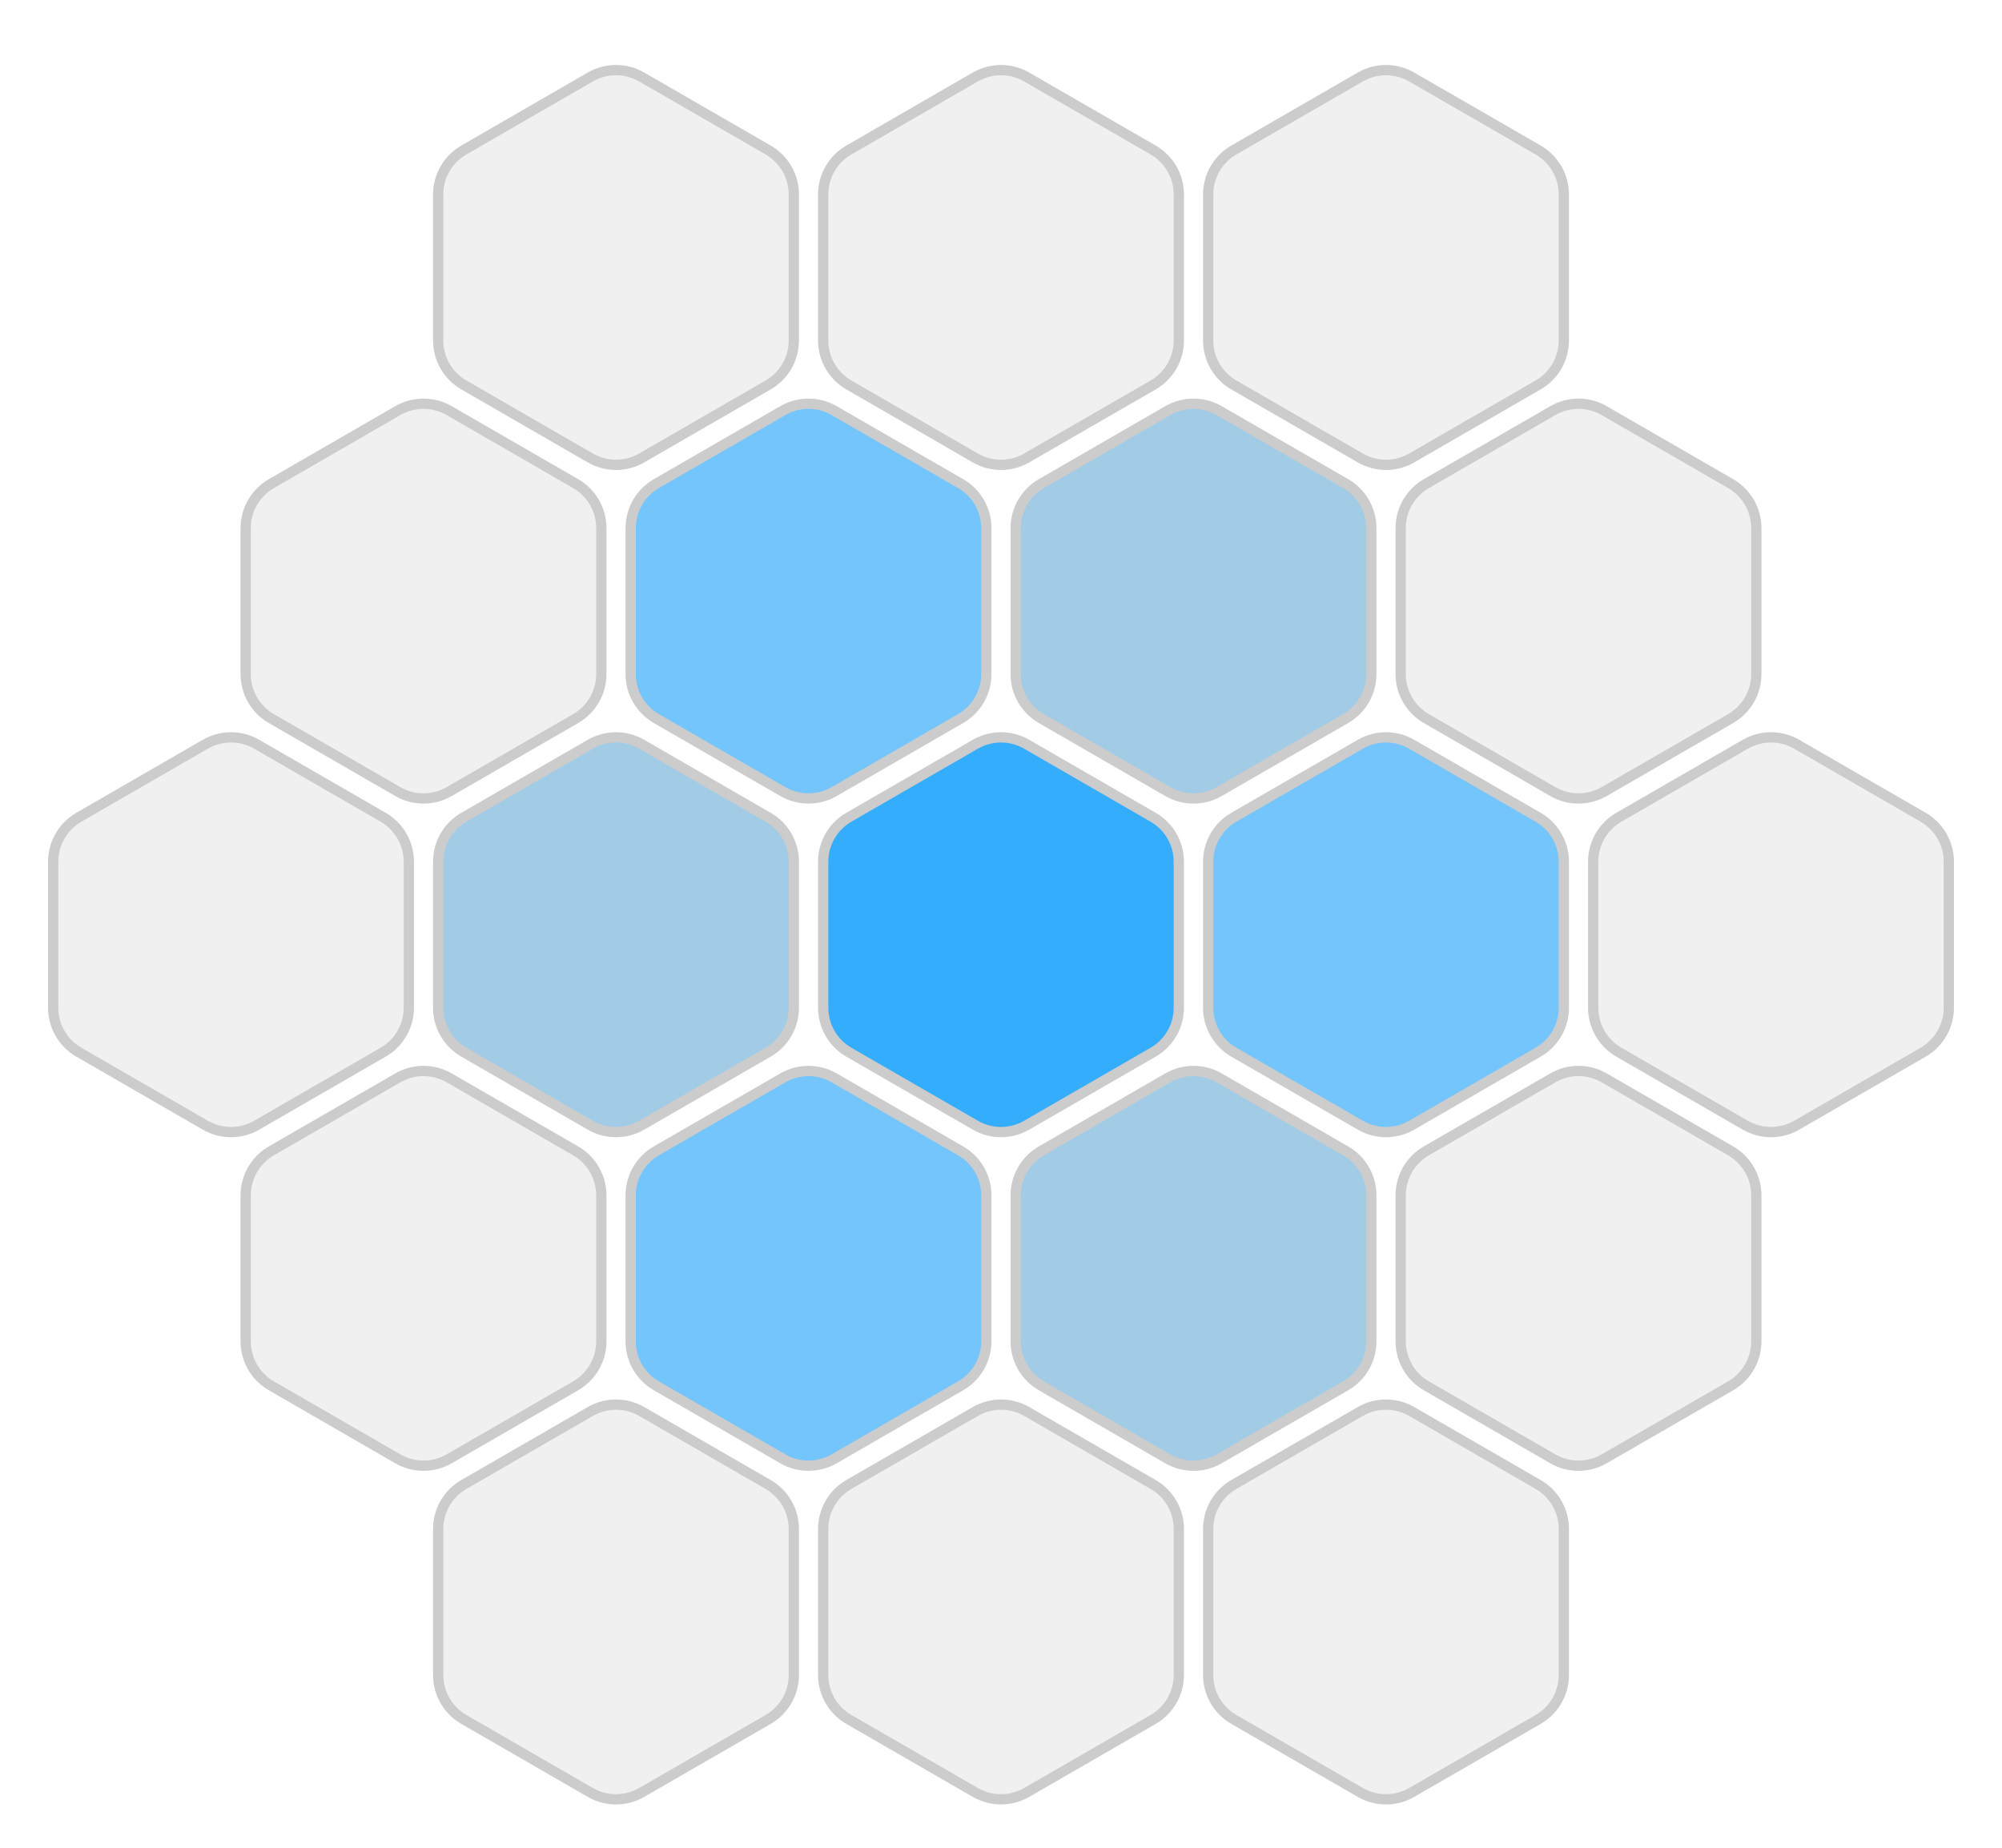
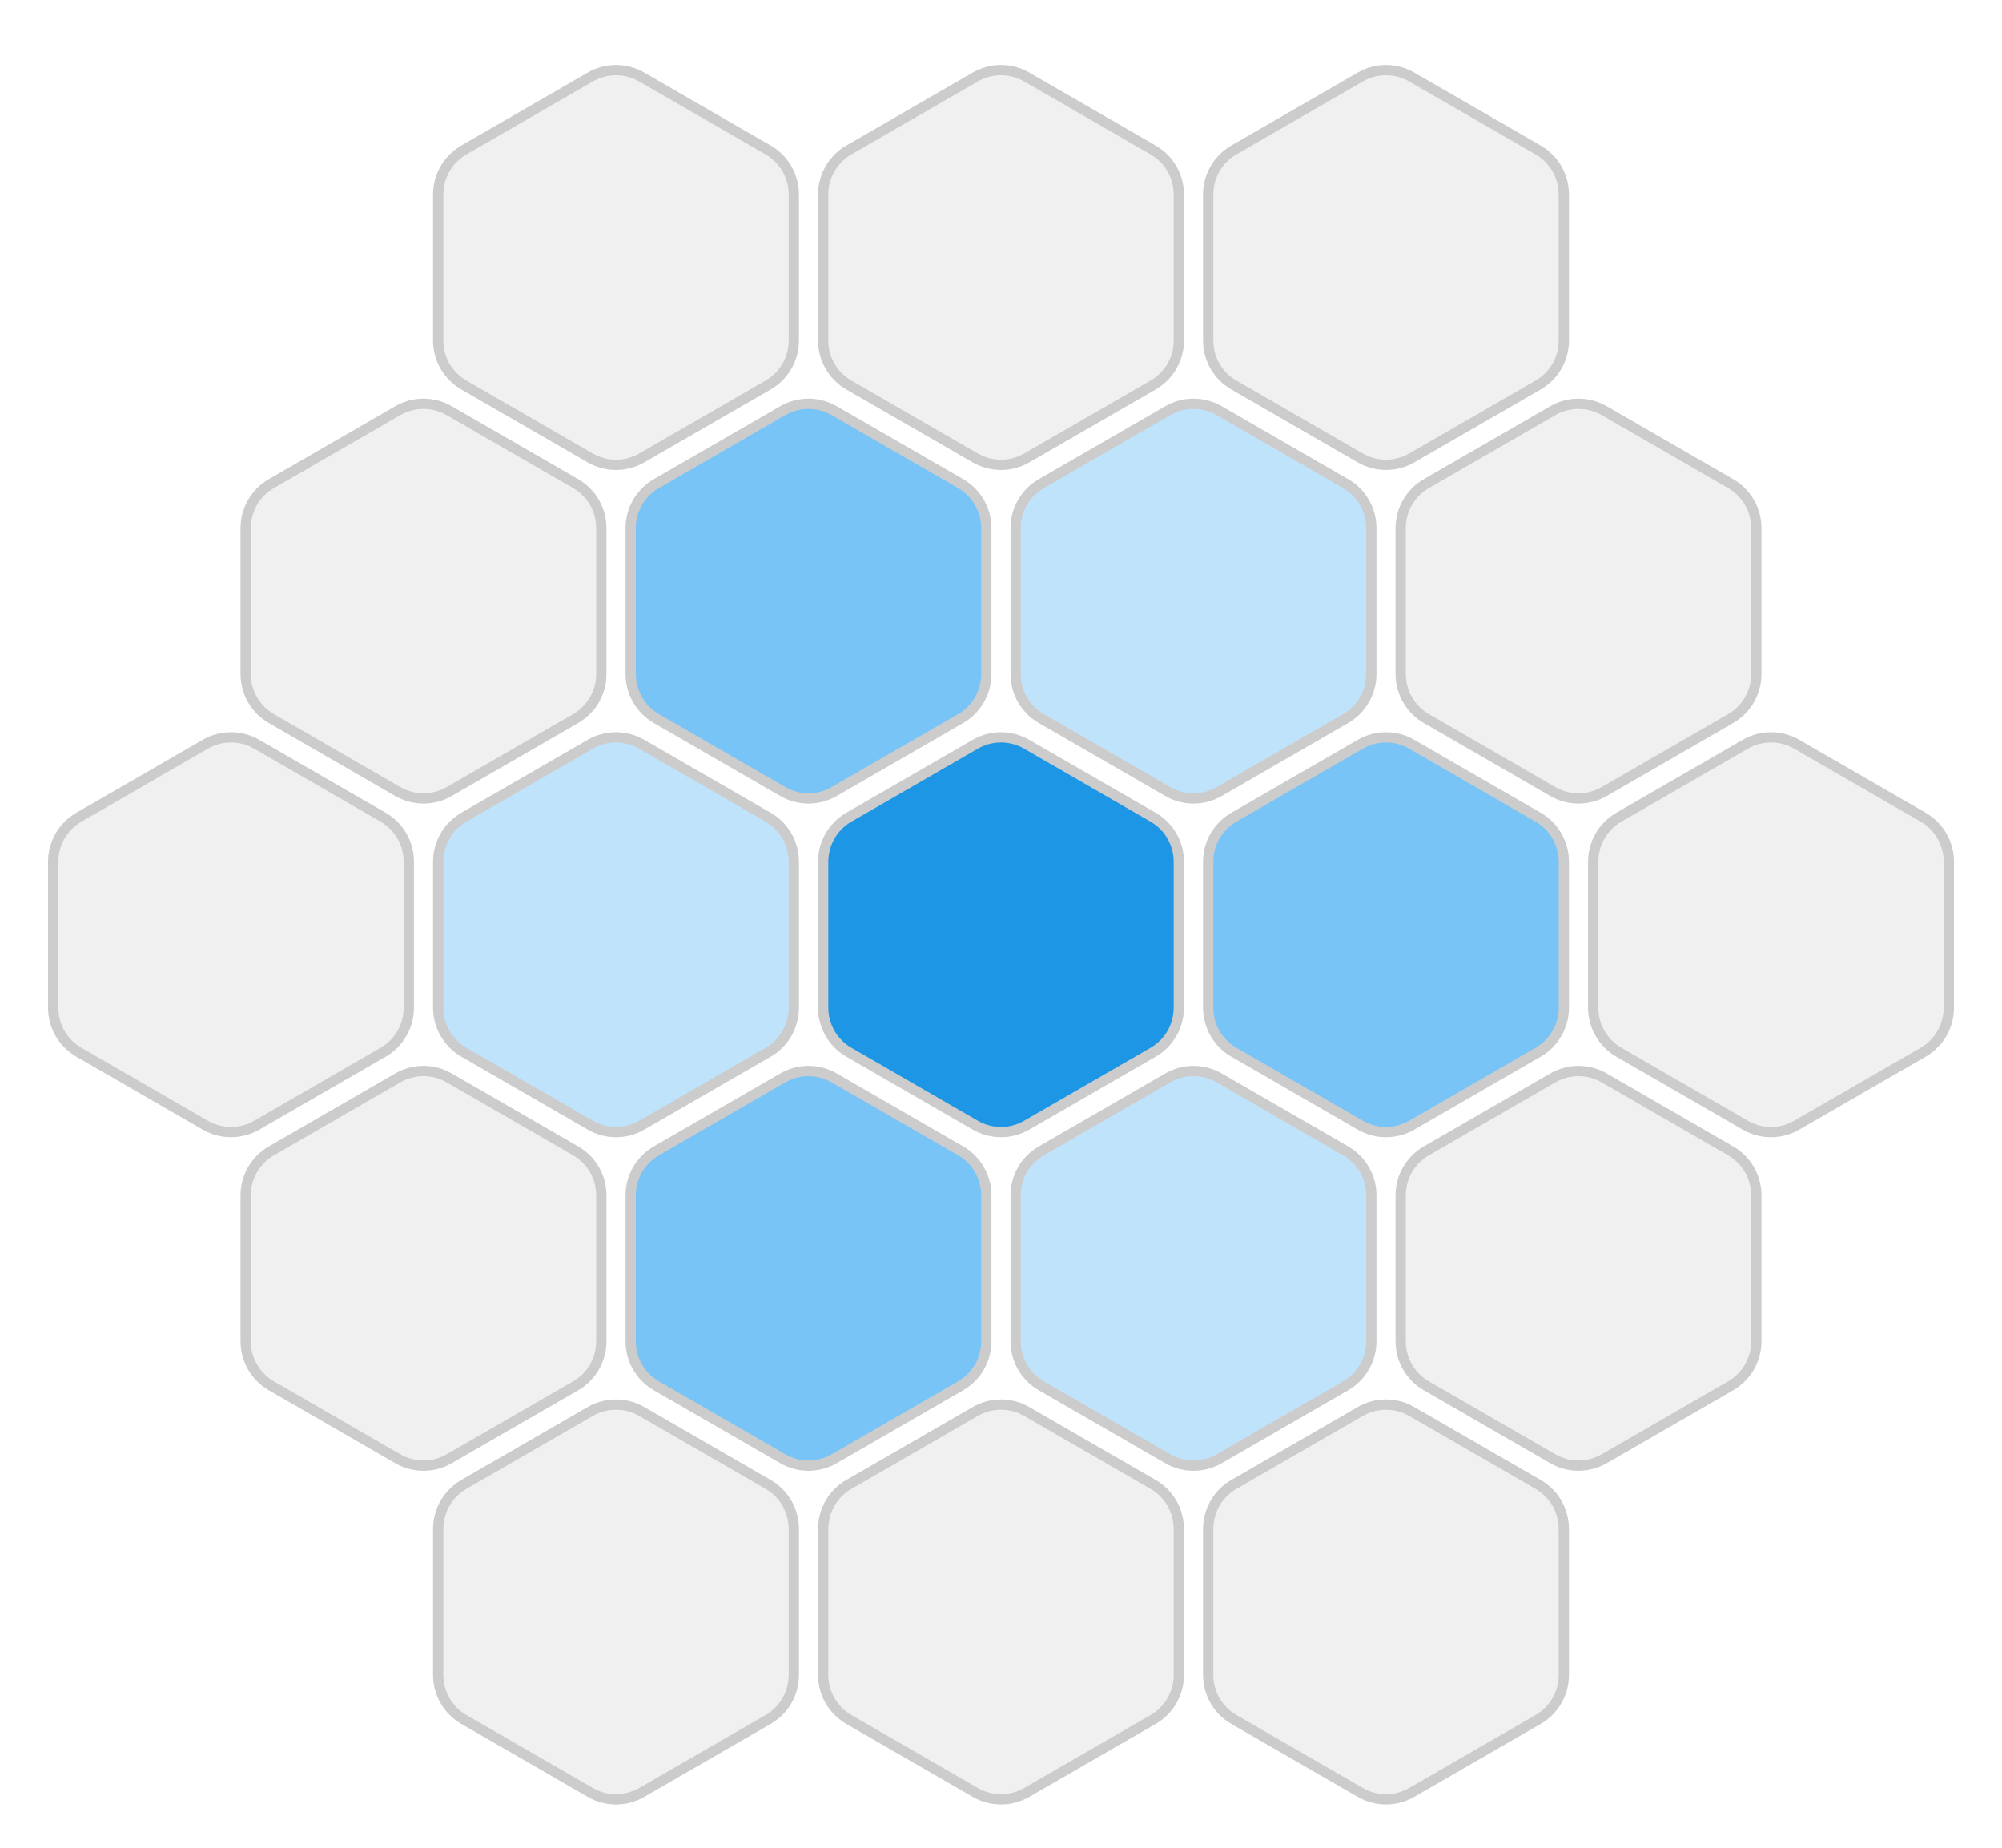
<svg xmlns="http://www.w3.org/2000/svg" id="svg2" viewBox="0 0 390 360">
  <path stroke="rgb(204, 204, 204)" fill="rgb(240, 240, 240)" stroke-width="2" d="       M 115 15       a 10 10 0 0 1 10 0       l 24.641 14.226       a 10 10 0 0 1 5 8.66       l 0 28.453       a 10 10 0 0 1 -5 8.66       l -24.641 14.226       a 10 10 0 0 1 -10 0       l -24.641 -14.226       a 10 10 0 0 1 -5 -8.66       l 0 -28.453       a 10 10 0 0 1 5 -8.66       Z       " />
  <path stroke="rgb(204, 204, 204)" fill="rgb(240, 240, 240)" stroke-width="2" d="       M 190 15       a 10 10 0 0 1 10 0       l 24.641 14.226       a 10 10 0 0 1 5 8.66       l 0 28.453       a 10 10 0 0 1 -5 8.66       l -24.641 14.226       a 10 10 0 0 1 -10 0       l -24.641 -14.226       a 10 10 0 0 1 -5 -8.66       l 0 -28.453       a 10 10 0 0 1 5 -8.66       Z       " />
  <path stroke="rgb(204, 204, 204)" fill="rgb(240, 240, 240)" stroke-width="2" d="       M 265 15       a 10 10 0 0 1 10 0       l 24.641 14.226       a 10 10 0 0 1 5 8.66       l 0 28.453       a 10 10 0 0 1 -5 8.66       l -24.641 14.226       a 10 10 0 0 1 -10 0       l -24.641 -14.226       a 10 10 0 0 1 -5 -8.66       l 0 -28.453       a 10 10 0 0 1 5 -8.66       Z       " />
  <path stroke="rgb(204, 204, 204)" fill="rgb(240, 240, 240)" stroke-width="2" d="       M 77.5 80       a 10 10 0 0 1 10 0       l 24.641 14.226       a 10 10 0 0 1 5 8.66       l 0 28.453       a 10 10 0 0 1 -5 8.66       l -24.641 14.226       a 10 10 0 0 1 -10 0       l -24.641 -14.226       a 10 10 0 0 1 -5 -8.66       l 0 -28.453       a 10 10 0 0 1 5 -8.66       Z       " />
-   <path stroke="rgb(204, 204, 204)" fill="hsl(204, 94%, 72%)" stroke-width="2" d="       M 152.5 80       a 10 10 0 0 1 10 0       l 24.641 14.226       a 10 10 0 0 1 5 8.66       l 0 28.453       a 10 10 0 0 1 -5 8.66       l -24.641 14.226       a 10 10 0 0 1 -10 0       l -24.641 -14.226       a 10 10 0 0 1 -5 -8.66       l 0 -28.453       a 10 10 0 0 1 5 -8.66       Z       " />
-   <path stroke="rgb(204, 204, 204)" fill="hsl(204, 58%, 77%)" stroke-width="2" d="       M 227.5 80       a 10 10 0 0 1 10 0       l 24.641 14.226       a 10 10 0 0 1 5 8.66       l 0 28.453       a 10 10 0 0 1 -5 8.66       l -24.641 14.226       a 10 10 0 0 1 -10 0       l -24.641 -14.226       a 10 10 0 0 1 -5 -8.66       l 0 -28.453       a 10 10 0 0 1 5 -8.66       Z       " />
+   <path stroke="rgb(204, 204, 204)" fill="hsl(204, 89%, 72%)" stroke-width="2" d="       M 152.5 80       a 10 10 0 0 1 10 0       l 24.641 14.226       a 10 10 0 0 1 5 8.66       l 0 28.453       a 10 10 0 0 1 -5 8.66       l -24.641 14.226       a 10 10 0 0 1 -10 0       l -24.641 -14.226       a 10 10 0 0 1 -5 -8.66       l 0 -28.453       a 10 10 0 0 1 5 -8.66       Z       " />
+   <path stroke="rgb(204, 204, 204)" fill="hsl(205, 91%, 87%)" stroke-width="2" d="       M 227.5 80       a 10 10 0 0 1 10 0       l 24.641 14.226       a 10 10 0 0 1 5 8.66       l 0 28.453       a 10 10 0 0 1 -5 8.66       l -24.641 14.226       a 10 10 0 0 1 -10 0       l -24.641 -14.226       a 10 10 0 0 1 -5 -8.66       l 0 -28.453       a 10 10 0 0 1 5 -8.66       Z       " />
  <path stroke="rgb(204, 204, 204)" fill="rgb(240, 240, 240)" stroke-width="2" d="       M 302.5 80       a 10 10 0 0 1 10 0       l 24.641 14.226       a 10 10 0 0 1 5 8.66       l 0 28.453       a 10 10 0 0 1 -5 8.66       l -24.641 14.226       a 10 10 0 0 1 -10 0       l -24.641 -14.226       a 10 10 0 0 1 -5 -8.66       l 0 -28.453       a 10 10 0 0 1 5 -8.66       Z       " />
  <path stroke="rgb(204, 204, 204)" fill="rgb(240, 240, 240)" stroke-width="2" d="       M 40 145       a 10 10 0 0 1 10 0       l 24.641 14.226       a 10 10 0 0 1 5 8.66       l 0 28.453       a 10 10 0 0 1 -5 8.66       l -24.641 14.226       a 10 10 0 0 1 -10 0       l -24.641 -14.226       a 10 10 0 0 1 -5 -8.66       l 0 -28.453       a 10 10 0 0 1 5 -8.66       Z       " />
-   <path stroke="rgb(204, 204, 204)" fill="hsl(204, 58%, 77%)" stroke-width="2" d="       M 115 145       a 10 10 0 0 1 10 0       l 24.641 14.226       a 10 10 0 0 1 5 8.66       l 0 28.453       a 10 10 0 0 1 -5 8.66       l -24.641 14.226       a 10 10 0 0 1 -10 0       l -24.641 -14.226       a 10 10 0 0 1 -5 -8.66       l 0 -28.453       a 10 10 0 0 1 5 -8.66       Z       " />
-   <path stroke="rgb(204, 204, 204)" fill="hsl(204, 98%, 60%)" stroke-width="2" d="       M 190 145       a 10 10 0 0 1 10 0       l 24.641 14.226       a 10 10 0 0 1 5 8.66       l 0 28.453       a 10 10 0 0 1 -5 8.66       l -24.641 14.226       a 10 10 0 0 1 -10 0       l -24.641 -14.226       a 10 10 0 0 1 -5 -8.66       l 0 -28.453       a 10 10 0 0 1 5 -8.66       Z       " />
-   <path stroke="rgb(204, 204, 204)" fill="hsl(204, 94%, 72%)" stroke-width="2" d="       M 265 145       a 10 10 0 0 1 10 0       l 24.641 14.226       a 10 10 0 0 1 5 8.66       l 0 28.453       a 10 10 0 0 1 -5 8.66       l -24.641 14.226       a 10 10 0 0 1 -10 0       l -24.641 -14.226       a 10 10 0 0 1 -5 -8.66       l 0 -28.453       a 10 10 0 0 1 5 -8.66       Z       " />
+   <path stroke="rgb(204, 204, 204)" fill="hsl(205, 91%, 87%)" stroke-width="2" d="       M 115 145       a 10 10 0 0 1 10 0       l 24.641 14.226       a 10 10 0 0 1 5 8.66       l 0 28.453       a 10 10 0 0 1 -5 8.66       l -24.641 14.226       a 10 10 0 0 1 -10 0       l -24.641 -14.226       a 10 10 0 0 1 -5 -8.66       l 0 -28.453       a 10 10 0 0 1 5 -8.66       Z       " />
+   <path stroke="rgb(204, 204, 204)" fill="hsl(204, 80%, 51%)" stroke-width="2" d="       M 190 145       a 10 10 0 0 1 10 0       l 24.641 14.226       a 10 10 0 0 1 5 8.66       l 0 28.453       a 10 10 0 0 1 -5 8.66       l -24.641 14.226       a 10 10 0 0 1 -10 0       l -24.641 -14.226       a 10 10 0 0 1 -5 -8.66       l 0 -28.453       a 10 10 0 0 1 5 -8.66       Z       " />
+   <path stroke="rgb(204, 204, 204)" fill="hsl(204, 89%, 72%)" stroke-width="2" d="       M 265 145       a 10 10 0 0 1 10 0       l 24.641 14.226       a 10 10 0 0 1 5 8.66       l 0 28.453       a 10 10 0 0 1 -5 8.66       l -24.641 14.226       a 10 10 0 0 1 -10 0       l -24.641 -14.226       a 10 10 0 0 1 -5 -8.66       l 0 -28.453       a 10 10 0 0 1 5 -8.66       Z       " />
  <path stroke="rgb(204, 204, 204)" fill="rgb(240, 240, 240)" stroke-width="2" d="       M 340 145       a 10 10 0 0 1 10 0       l 24.641 14.226       a 10 10 0 0 1 5 8.66       l 0 28.453       a 10 10 0 0 1 -5 8.66       l -24.641 14.226       a 10 10 0 0 1 -10 0       l -24.641 -14.226       a 10 10 0 0 1 -5 -8.66       l 0 -28.453       a 10 10 0 0 1 5 -8.66       Z       " />
  <path stroke="rgb(204, 204, 204)" fill="rgb(240, 240, 240)" stroke-width="2" d="       M 77.5 210       a 10 10 0 0 1 10 0       l 24.641 14.226       a 10 10 0 0 1 5 8.66       l 0 28.453       a 10 10 0 0 1 -5 8.66       l -24.641 14.226       a 10 10 0 0 1 -10 0       l -24.641 -14.226       a 10 10 0 0 1 -5 -8.66       l 0 -28.453       a 10 10 0 0 1 5 -8.66       Z       " />
-   <path stroke="rgb(204, 204, 204)" fill="hsl(204, 94%, 72%)" stroke-width="2" d="       M 152.5 210       a 10 10 0 0 1 10 0       l 24.641 14.226       a 10 10 0 0 1 5 8.66       l 0 28.453       a 10 10 0 0 1 -5 8.66       l -24.641 14.226       a 10 10 0 0 1 -10 0       l -24.641 -14.226       a 10 10 0 0 1 -5 -8.66       l 0 -28.453       a 10 10 0 0 1 5 -8.66       Z       " />
-   <path stroke="rgb(204, 204, 204)" fill="hsl(204, 58%, 77%)" stroke-width="2" d="       M 227.5 210       a 10 10 0 0 1 10 0       l 24.641 14.226       a 10 10 0 0 1 5 8.66       l 0 28.453       a 10 10 0 0 1 -5 8.66       l -24.641 14.226       a 10 10 0 0 1 -10 0       l -24.641 -14.226       a 10 10 0 0 1 -5 -8.66       l 0 -28.453       a 10 10 0 0 1 5 -8.66       Z       " />
+   <path stroke="rgb(204, 204, 204)" fill="hsl(204, 89%, 72%)" stroke-width="2" d="       M 152.5 210       a 10 10 0 0 1 10 0       l 24.641 14.226       a 10 10 0 0 1 5 8.66       l 0 28.453       a 10 10 0 0 1 -5 8.66       l -24.641 14.226       a 10 10 0 0 1 -10 0       l -24.641 -14.226       a 10 10 0 0 1 -5 -8.66       l 0 -28.453       a 10 10 0 0 1 5 -8.66       Z       " />
+   <path stroke="rgb(204, 204, 204)" fill="hsl(205, 91%, 87%)" stroke-width="2" d="       M 227.5 210       a 10 10 0 0 1 10 0       l 24.641 14.226       a 10 10 0 0 1 5 8.66       l 0 28.453       a 10 10 0 0 1 -5 8.66       l -24.641 14.226       a 10 10 0 0 1 -10 0       l -24.641 -14.226       a 10 10 0 0 1 -5 -8.66       l 0 -28.453       a 10 10 0 0 1 5 -8.66       Z       " />
  <path stroke="rgb(204, 204, 204)" fill="rgb(240, 240, 240)" stroke-width="2" d="       M 302.5 210       a 10 10 0 0 1 10 0       l 24.641 14.226       a 10 10 0 0 1 5 8.66       l 0 28.453       a 10 10 0 0 1 -5 8.66       l -24.641 14.226       a 10 10 0 0 1 -10 0       l -24.641 -14.226       a 10 10 0 0 1 -5 -8.66       l 0 -28.453       a 10 10 0 0 1 5 -8.66       Z       " />
  <path stroke="rgb(204, 204, 204)" fill="rgb(240, 240, 240)" stroke-width="2" d="       M 115 275       a 10 10 0 0 1 10 0       l 24.641 14.226       a 10 10 0 0 1 5 8.66       l 0 28.453       a 10 10 0 0 1 -5 8.66       l -24.641 14.226       a 10 10 0 0 1 -10 0       l -24.641 -14.226       a 10 10 0 0 1 -5 -8.66       l 0 -28.453       a 10 10 0 0 1 5 -8.66       Z       " />
  <path stroke="rgb(204, 204, 204)" fill="rgb(240, 240, 240)" stroke-width="2" d="       M 190 275       a 10 10 0 0 1 10 0       l 24.641 14.226       a 10 10 0 0 1 5 8.66       l 0 28.453       a 10 10 0 0 1 -5 8.66       l -24.641 14.226       a 10 10 0 0 1 -10 0       l -24.641 -14.226       a 10 10 0 0 1 -5 -8.66       l 0 -28.453       a 10 10 0 0 1 5 -8.66       Z       " />
  <path stroke="rgb(204, 204, 204)" fill="rgb(240, 240, 240)" stroke-width="2" d="       M 265 275       a 10 10 0 0 1 10 0       l 24.641 14.226       a 10 10 0 0 1 5 8.66       l 0 28.453       a 10 10 0 0 1 -5 8.66       l -24.641 14.226       a 10 10 0 0 1 -10 0       l -24.641 -14.226       a 10 10 0 0 1 -5 -8.66       l 0 -28.453       a 10 10 0 0 1 5 -8.66       Z       " />
</svg>
